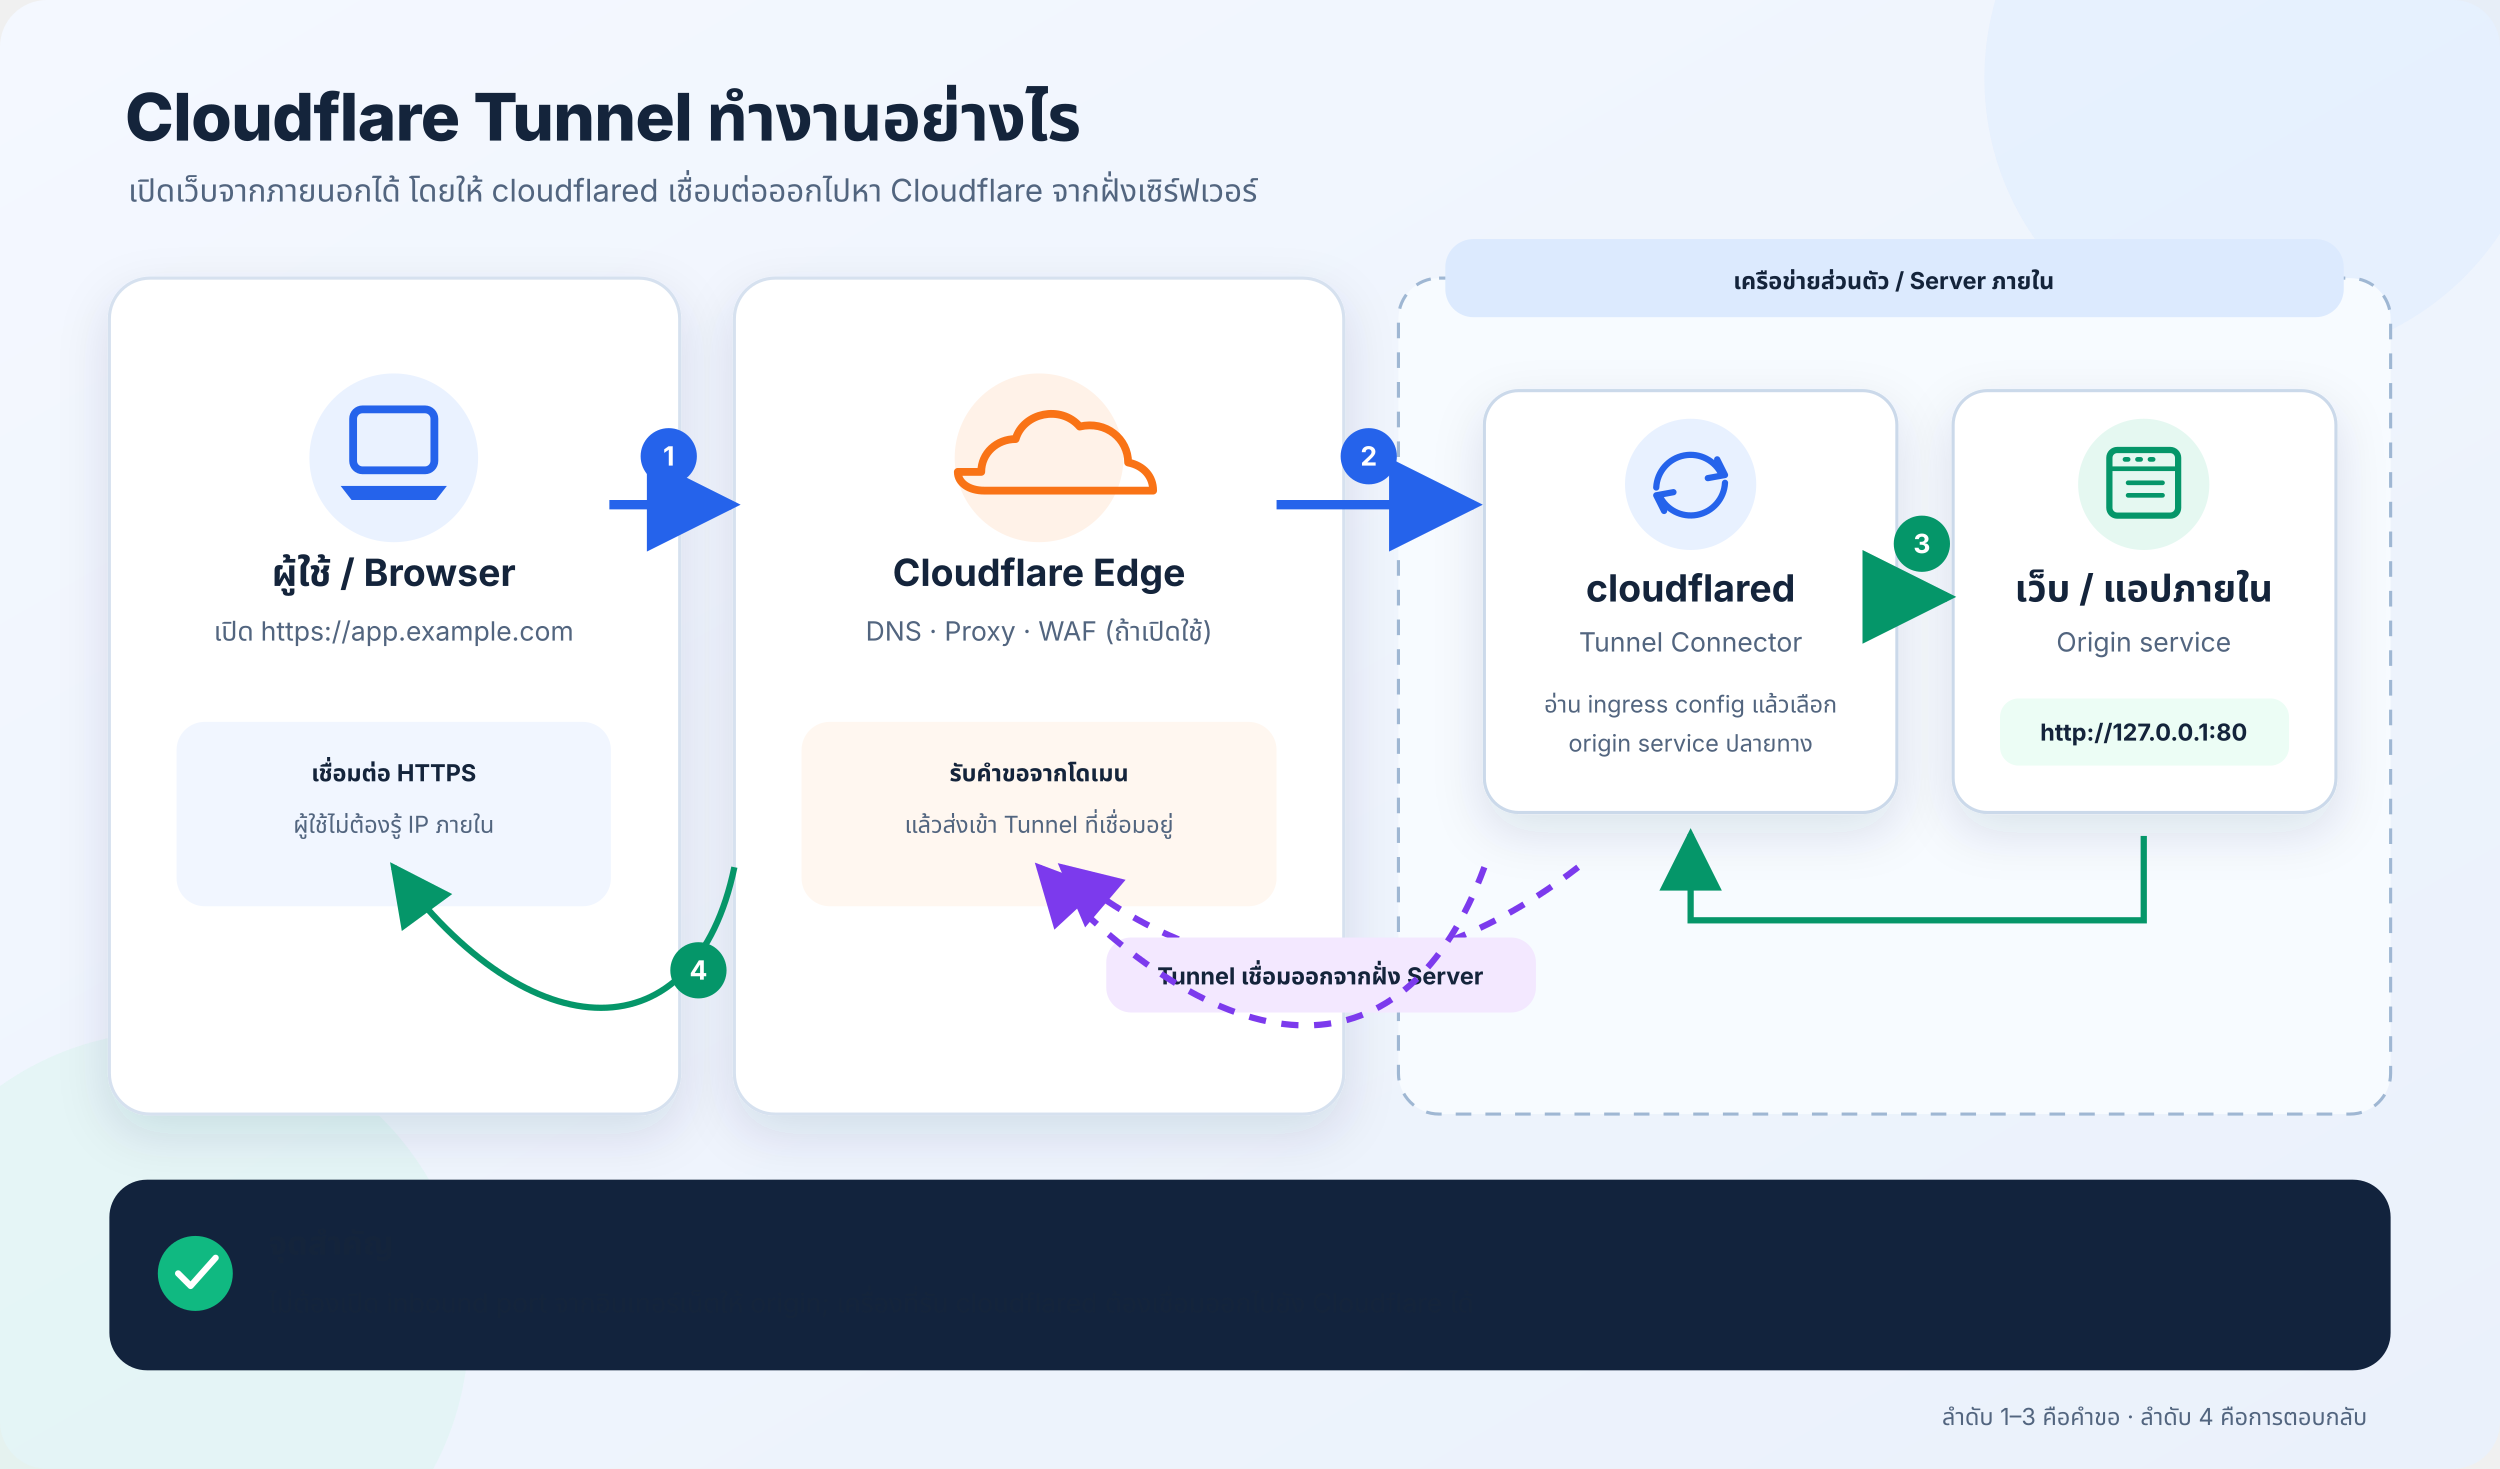
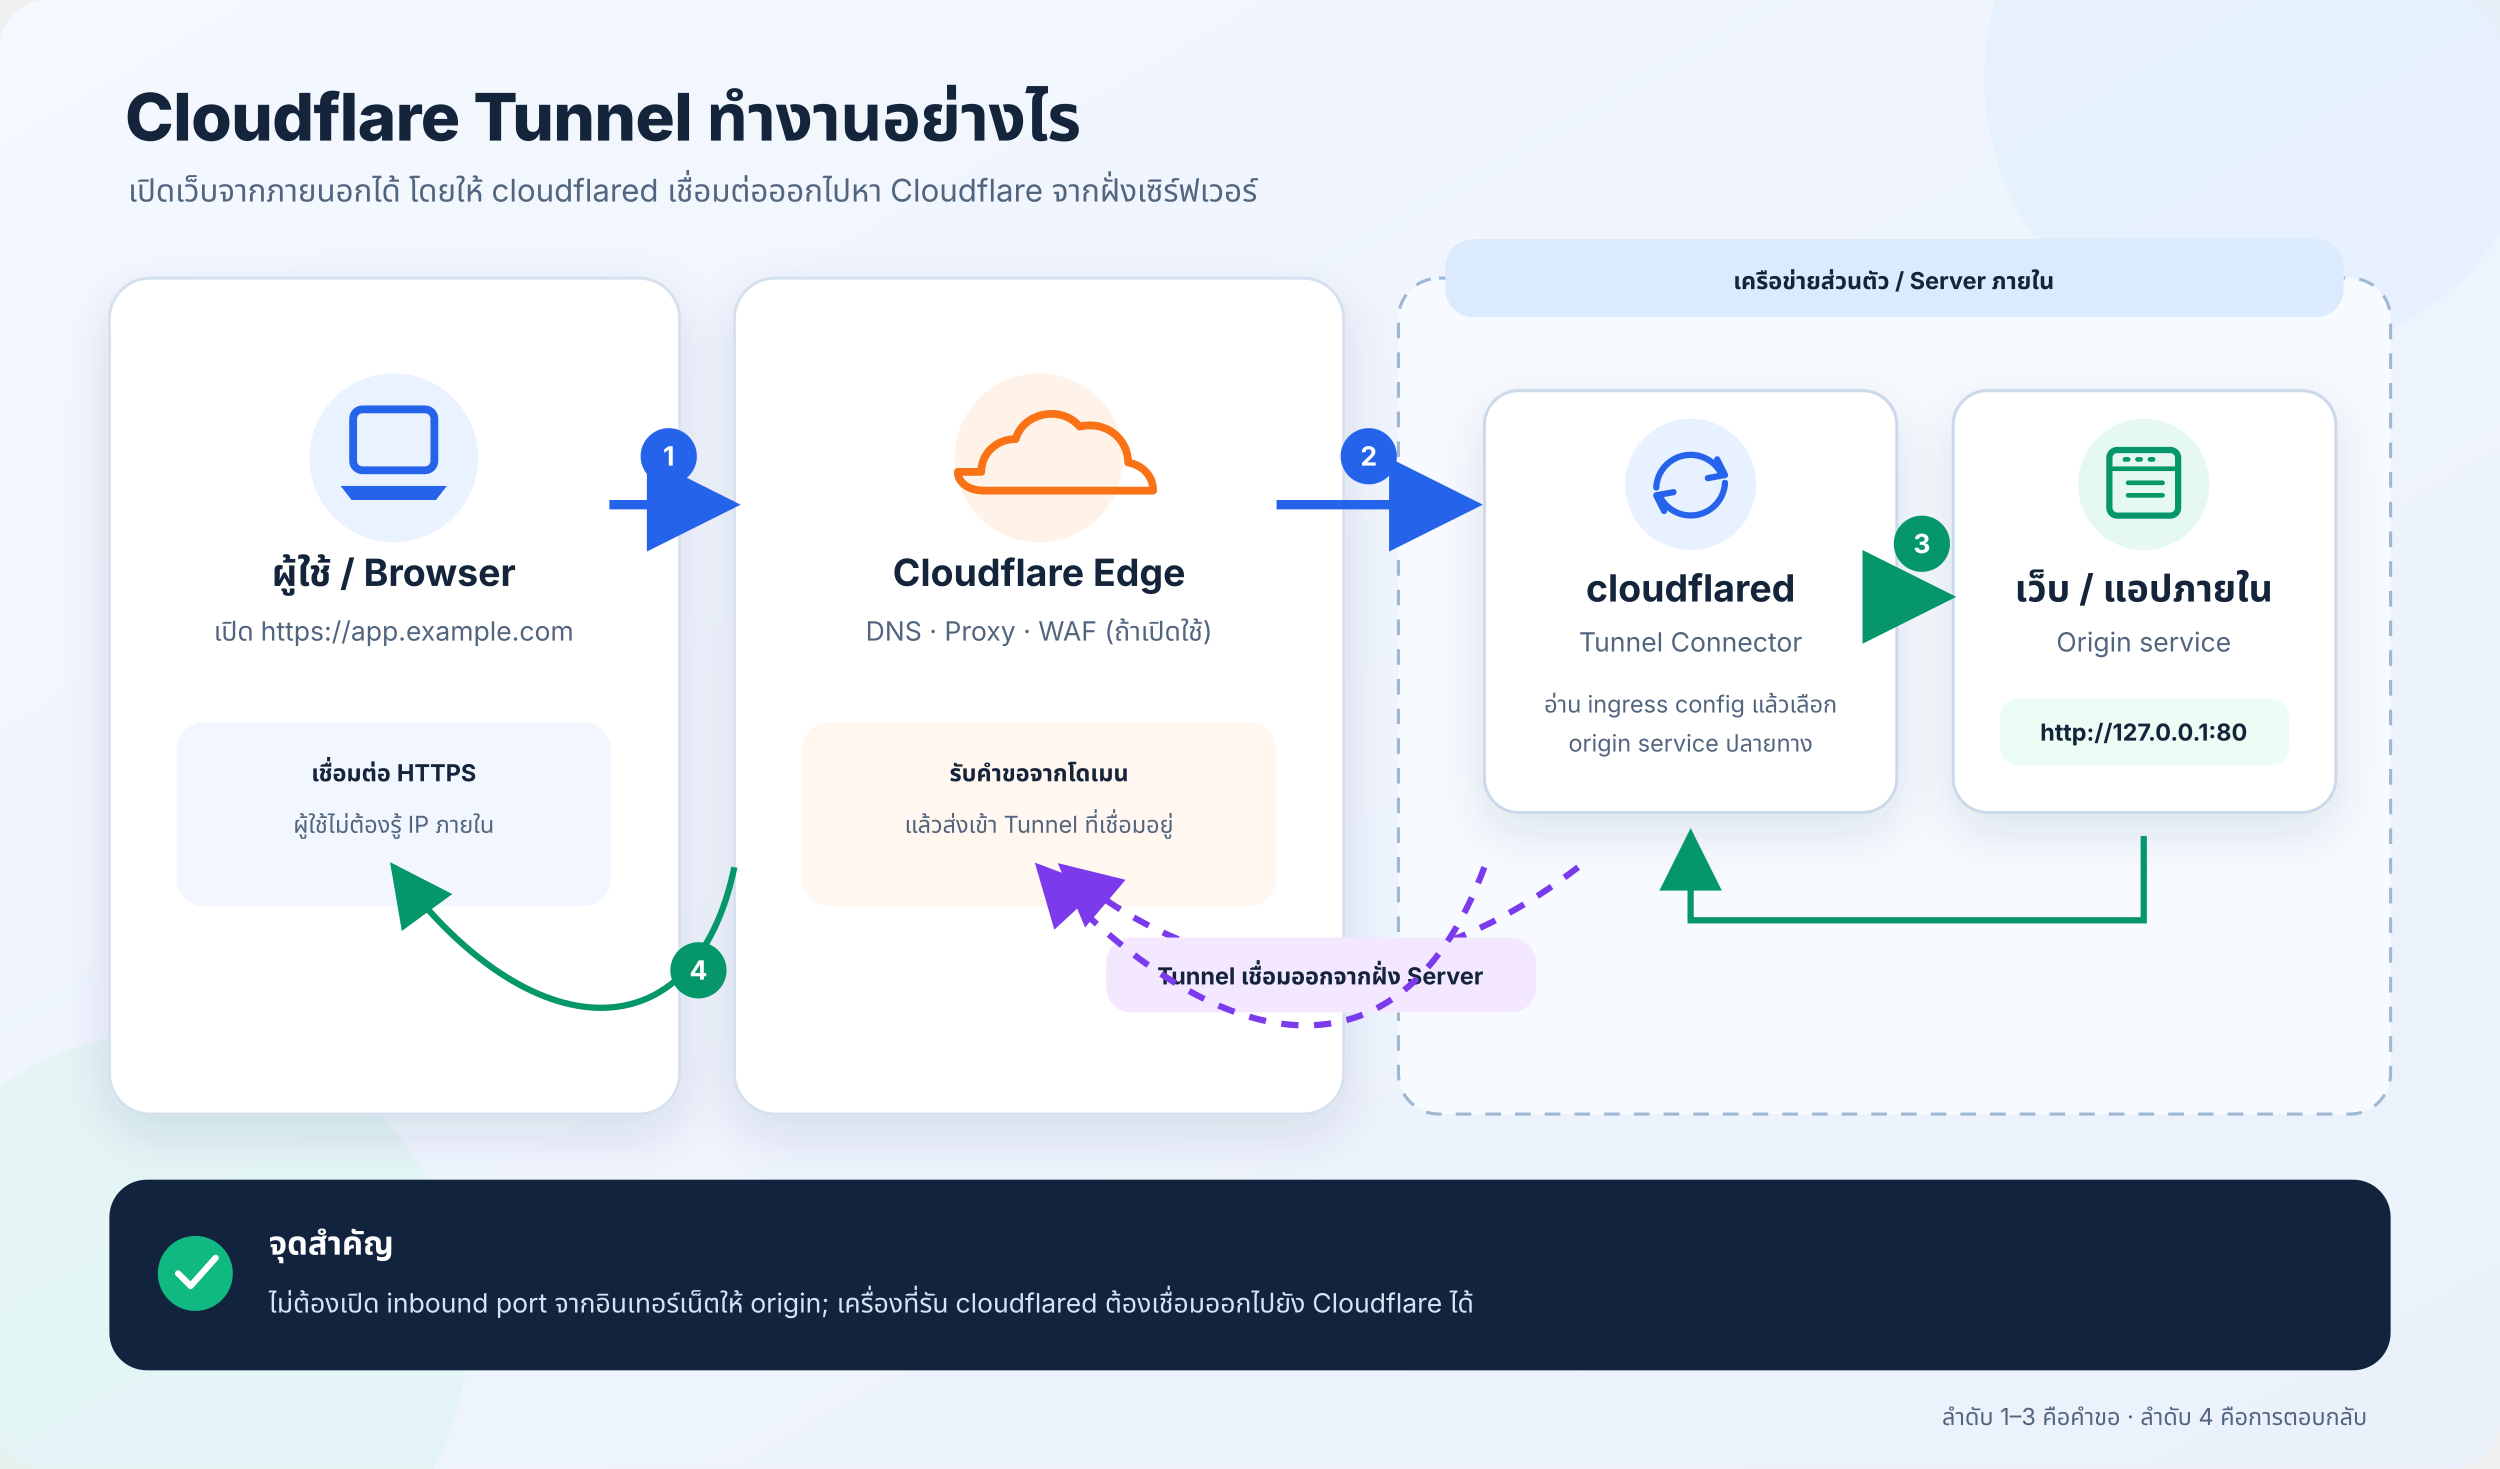
<svg xmlns="http://www.w3.org/2000/svg" width="1600" height="940" viewBox="0 0 1600 940" role="img" aria-labelledby="title desc">
  <defs>
    <linearGradient id="bg" x1="0" y1="0" x2="1" y2="1">
      <stop stop-color="#f4f8ff" />
      <stop offset="1" stop-color="#eaf1fb" />
    </linearGradient>
    <linearGradient id="blue" x1="0" y1="0" x2="1" y2="1">
      <stop stop-color="#2563eb" />
      <stop offset="1" stop-color="#1d4ed8" />
    </linearGradient>
    <linearGradient id="orange" x1="0" y1="0" x2="1" y2="1">
      <stop stop-color="#f97316" />
      <stop offset="1" stop-color="#ea580c" />
    </linearGradient>
    <filter id="shadow" x="-20%" y="-20%" width="140%" height="150%">
      <feDropShadow dx="0" dy="12" stdDeviation="16" flood-color="#183153" flood-opacity=".12" />
    </filter>
    <marker id="arrowBlue" markerWidth="12" markerHeight="12" refX="10" refY="6" orient="auto">
      <path d="M1 1 11 6 1 11Z" fill="#2563eb" />
    </marker>
    <marker id="arrowGreen" markerWidth="12" markerHeight="12" refX="10" refY="6" orient="auto">
      <path d="M1 1 11 6 1 11Z" fill="#059669" />
    </marker>
    <marker id="arrowPurple" markerWidth="12" markerHeight="12" refX="10" refY="6" orient="auto">
      <path d="M1 1 11 6 1 11Z" fill="#7c3aed" />
    </marker>
    <style>
      text{font-family:Inter,"Noto Sans Thai","Tahoma",sans-serif;fill:#14243b}
      .title{font-size:42px;font-weight:800;letter-spacing:-.4px}
      .subtitle{font-size:20px;fill:#52657f}
      .cardTitle{font-size:24px;font-weight:750}
      .body{font-size:17px;fill:#52657f}
      .small{font-size:15px;fill:#52657f}
      .step{font-size:17px;font-weight:700;fill:#fff}
      .label{font-size:15px;font-weight:700}
+       .bottomHead{font-size:21px;font-weight:800;fill:#fff}
+       .bottomBody{font-size:17px;fill:#d6e3f4}
    </style>
  </defs>
  <rect width="1600" height="940" rx="30" fill="url(#bg)" />
  <circle cx="1450" cy="50" r="180" fill="#dceafe" opacity=".45" />
  <circle cx="110" cy="850" r="190" fill="#d7f5ee" opacity=".45" />
  <text x="80" y="90" class="title">Cloudflare Tunnel ทำงานอย่างไร</text>
  <text x="82" y="129" class="subtitle">เปิดเว็บจากภายนอกได้ โดยให้ cloudflared เชื่อมต่อออกไปหา Cloudflare จากฝั่งเซิร์ฟเวอร์</text>
  <rect x="70" y="178" width="365" height="535" rx="26" fill="#fff" stroke="#d6e1ef" stroke-width="2" filter="url(#shadow)" />
  <rect x="470" y="178" width="390" height="535" rx="26" fill="#fff" stroke="#d6e1ef" stroke-width="2" filter="url(#shadow)" />
  <rect x="895" y="178" width="635" height="535" rx="26" fill="#f7fbff" stroke="#9fb7d3" stroke-width="2" stroke-dasharray="10 9" />
  <rect x="925" y="153" width="575" height="50" rx="18" fill="#dceafe" />
  <text x="1212" y="185" text-anchor="middle" class="label" fill="#1d4ed8">เครือข่ายส่วนตัว / Server ภายใน</text>
  <circle cx="252" cy="293" r="54" fill="#eaf2ff" />
  <rect x="226" y="262" width="52" height="39" rx="6" fill="none" stroke="#2563eb" stroke-width="5" />
  <path d="M218 311h68l-7 9h-54zM252 301v10" fill="#2563eb" />
  <text x="252" y="375" text-anchor="middle" class="cardTitle">ผู้ใช้ / Browser</text>
  <text x="252" y="410" text-anchor="middle" class="body">เปิด https://app.example.com</text>
  <rect x="113" y="462" width="278" height="118" rx="18" fill="#f1f6ff" />
  <text x="252" y="500" text-anchor="middle" class="label">เชื่อมต่อ HTTPS</text>
  <text x="252" y="533" text-anchor="middle" class="small">ผู้ใช้ไม่ต้องรู้ IP ภายใน</text>
  <circle cx="665" cy="293" r="54" fill="#fff2e8" />
  <path d="M628 302c0-12 10-21 22-21 5-17 29-22 41-8 17-4 31 8 31 23 10 2 16 9 16 18h-108c-10 0-17-5-17-12z" fill="none" stroke="#f97316" stroke-width="5" stroke-linejoin="round" />
  <text x="665" y="375" text-anchor="middle" class="cardTitle">Cloudflare Edge</text>
  <text x="665" y="410" text-anchor="middle" class="body">DNS · Proxy · WAF (ถ้าเปิดใช้)</text>
  <rect x="513" y="462" width="304" height="118" rx="18" fill="#fff7f0" />
  <text x="665" y="500" text-anchor="middle" class="label">รับคำขอจากโดเมน</text>
  <text x="665" y="533" text-anchor="middle" class="small">แล้วส่งเข้า Tunnel ที่เชื่อมอยู่</text>
  <rect x="950" y="250" width="264" height="270" rx="22" fill="#fff" stroke="#cbd9ea" stroke-width="2" filter="url(#shadow)" />
  <circle cx="1082" cy="310" r="42" fill="#e8f1ff" />
  <path d="M1060 312a22 22 0 0 1 42-8m-3-10 5 10-11 2M1104 309a22 22 0 0 1-42 8m3 10-5-10 11-2" fill="none" stroke="#2563eb" stroke-width="4" stroke-linecap="round" stroke-linejoin="round" />
  <text x="1082" y="385" text-anchor="middle" class="cardTitle">cloudflared</text>
  <text x="1082" y="417" text-anchor="middle" class="body">Tunnel Connector</text>
  <text x="1082" y="456" text-anchor="middle" class="small">อ่าน ingress config แล้วเลือก</text>
  <text x="1082" y="481" text-anchor="middle" class="small">origin service ปลายทาง</text>
  <rect x="1250" y="250" width="245" height="270" rx="22" fill="#fff" stroke="#cbd9ea" stroke-width="2" filter="url(#shadow)" />
  <circle cx="1372" cy="310" r="42" fill="#e5f8f1" />
  <rect x="1350" y="288" width="44" height="42" rx="5" fill="none" stroke="#059669" stroke-width="4" />
  <path d="M1350 300h44m-34-6h2m6 0h2m6 0h2m-16 15h22m-22 8h22" stroke="#059669" stroke-width="3" stroke-linecap="round" />
  <text x="1372" y="385" text-anchor="middle" class="cardTitle">เว็บ / แอปภายใน</text>
  <text x="1372" y="417" text-anchor="middle" class="body">Origin service</text>
  <rect x="1280" y="447" width="185" height="43" rx="12" fill="#ecfdf5" />
  <text x="1372" y="474" text-anchor="middle" class="label" fill="#047857">http://127.0.0.1:80</text>
  <path d="M390 323h78" fill="none" stroke="#2563eb" stroke-width="6" marker-end="url(#arrowBlue)" />
  <circle cx="428" cy="292" r="18" fill="#2563eb" />
  <text x="428" y="298" text-anchor="middle" class="step">1</text>
  <path d="M817 323h126" fill="none" stroke="#2563eb" stroke-width="6" marker-end="url(#arrowBlue)" />
  <circle cx="876" cy="292" r="18" fill="#2563eb" />
  <text x="876" y="298" text-anchor="middle" class="step">2</text>
  <path d="M1215 382h31" fill="none" stroke="#059669" stroke-width="6" marker-end="url(#arrowGreen)" />
  <circle cx="1230" cy="348" r="18" fill="#059669" />
  <text x="1230" y="354" text-anchor="middle" class="step">3</text>
  <path d="M1010 555 C900 640 780 640 680 555" fill="none" stroke="#7c3aed" stroke-width="4" stroke-dasharray="11 10" marker-end="url(#arrowPurple)" />
  <rect x="708" y="600" width="275" height="48" rx="16" fill="#f3e8ff" />
  <text x="845" y="630" text-anchor="middle" class="label" fill="#6d28d9">Tunnel เชื่อมออกจากฝั่ง Server</text>
  <path d="M1372 535v54h-290v-55" fill="none" stroke="#059669" stroke-width="4" marker-end="url(#arrowGreen)" />
  <path d="M950 555 C900 690 790 690 665 555" fill="none" stroke="#7c3aed" stroke-width="4" stroke-dasharray="11 10" marker-end="url(#arrowPurple)" />
  <path d="M470 555 C445 675 340 675 252 555" fill="none" stroke="#059669" stroke-width="4" marker-end="url(#arrowGreen)" />
  <circle cx="447" cy="621" r="18" fill="#059669" />
  <text x="447" y="627" text-anchor="middle" class="step">4</text>
  <rect x="70" y="755" width="1460" height="122" rx="24" fill="#12233d" />
  <circle cx="125" cy="815" r="24" fill="#10b981" />
  <path d="m114 815 8 8 16-18" fill="none" stroke="#fff" stroke-width="4" stroke-linecap="round" stroke-linejoin="round" />
-   <text x="172" y="803" font-size="21" font-weight="800" fill="#fff">จุดสำคัญ</text>
-   <text x="172" y="840" font-size="17" fill="#d6e3f4">ไม่ต้องเปิด inbound port จากอินเทอร์เน็ตให้ origin; เครื่องที่รัน cloudflared ต้องเชื่อมออกไปยัง Cloudflare ได้</text>
+   <text x="172" y="803" class="bottomHead">จุดสำคัญ</text>
+   <text x="172" y="840" class="bottomBody">ไม่ต้องเปิด inbound port จากอินเทอร์เน็ตให้ origin; เครื่องที่รัน cloudflared ต้องเชื่อมออกไปยัง Cloudflare ได้</text>
  <text x="1515" y="912" text-anchor="end" class="small">ลำดับ 1–3 คือคำขอ · ลำดับ 4 คือการตอบกลับ</text>
</svg>
